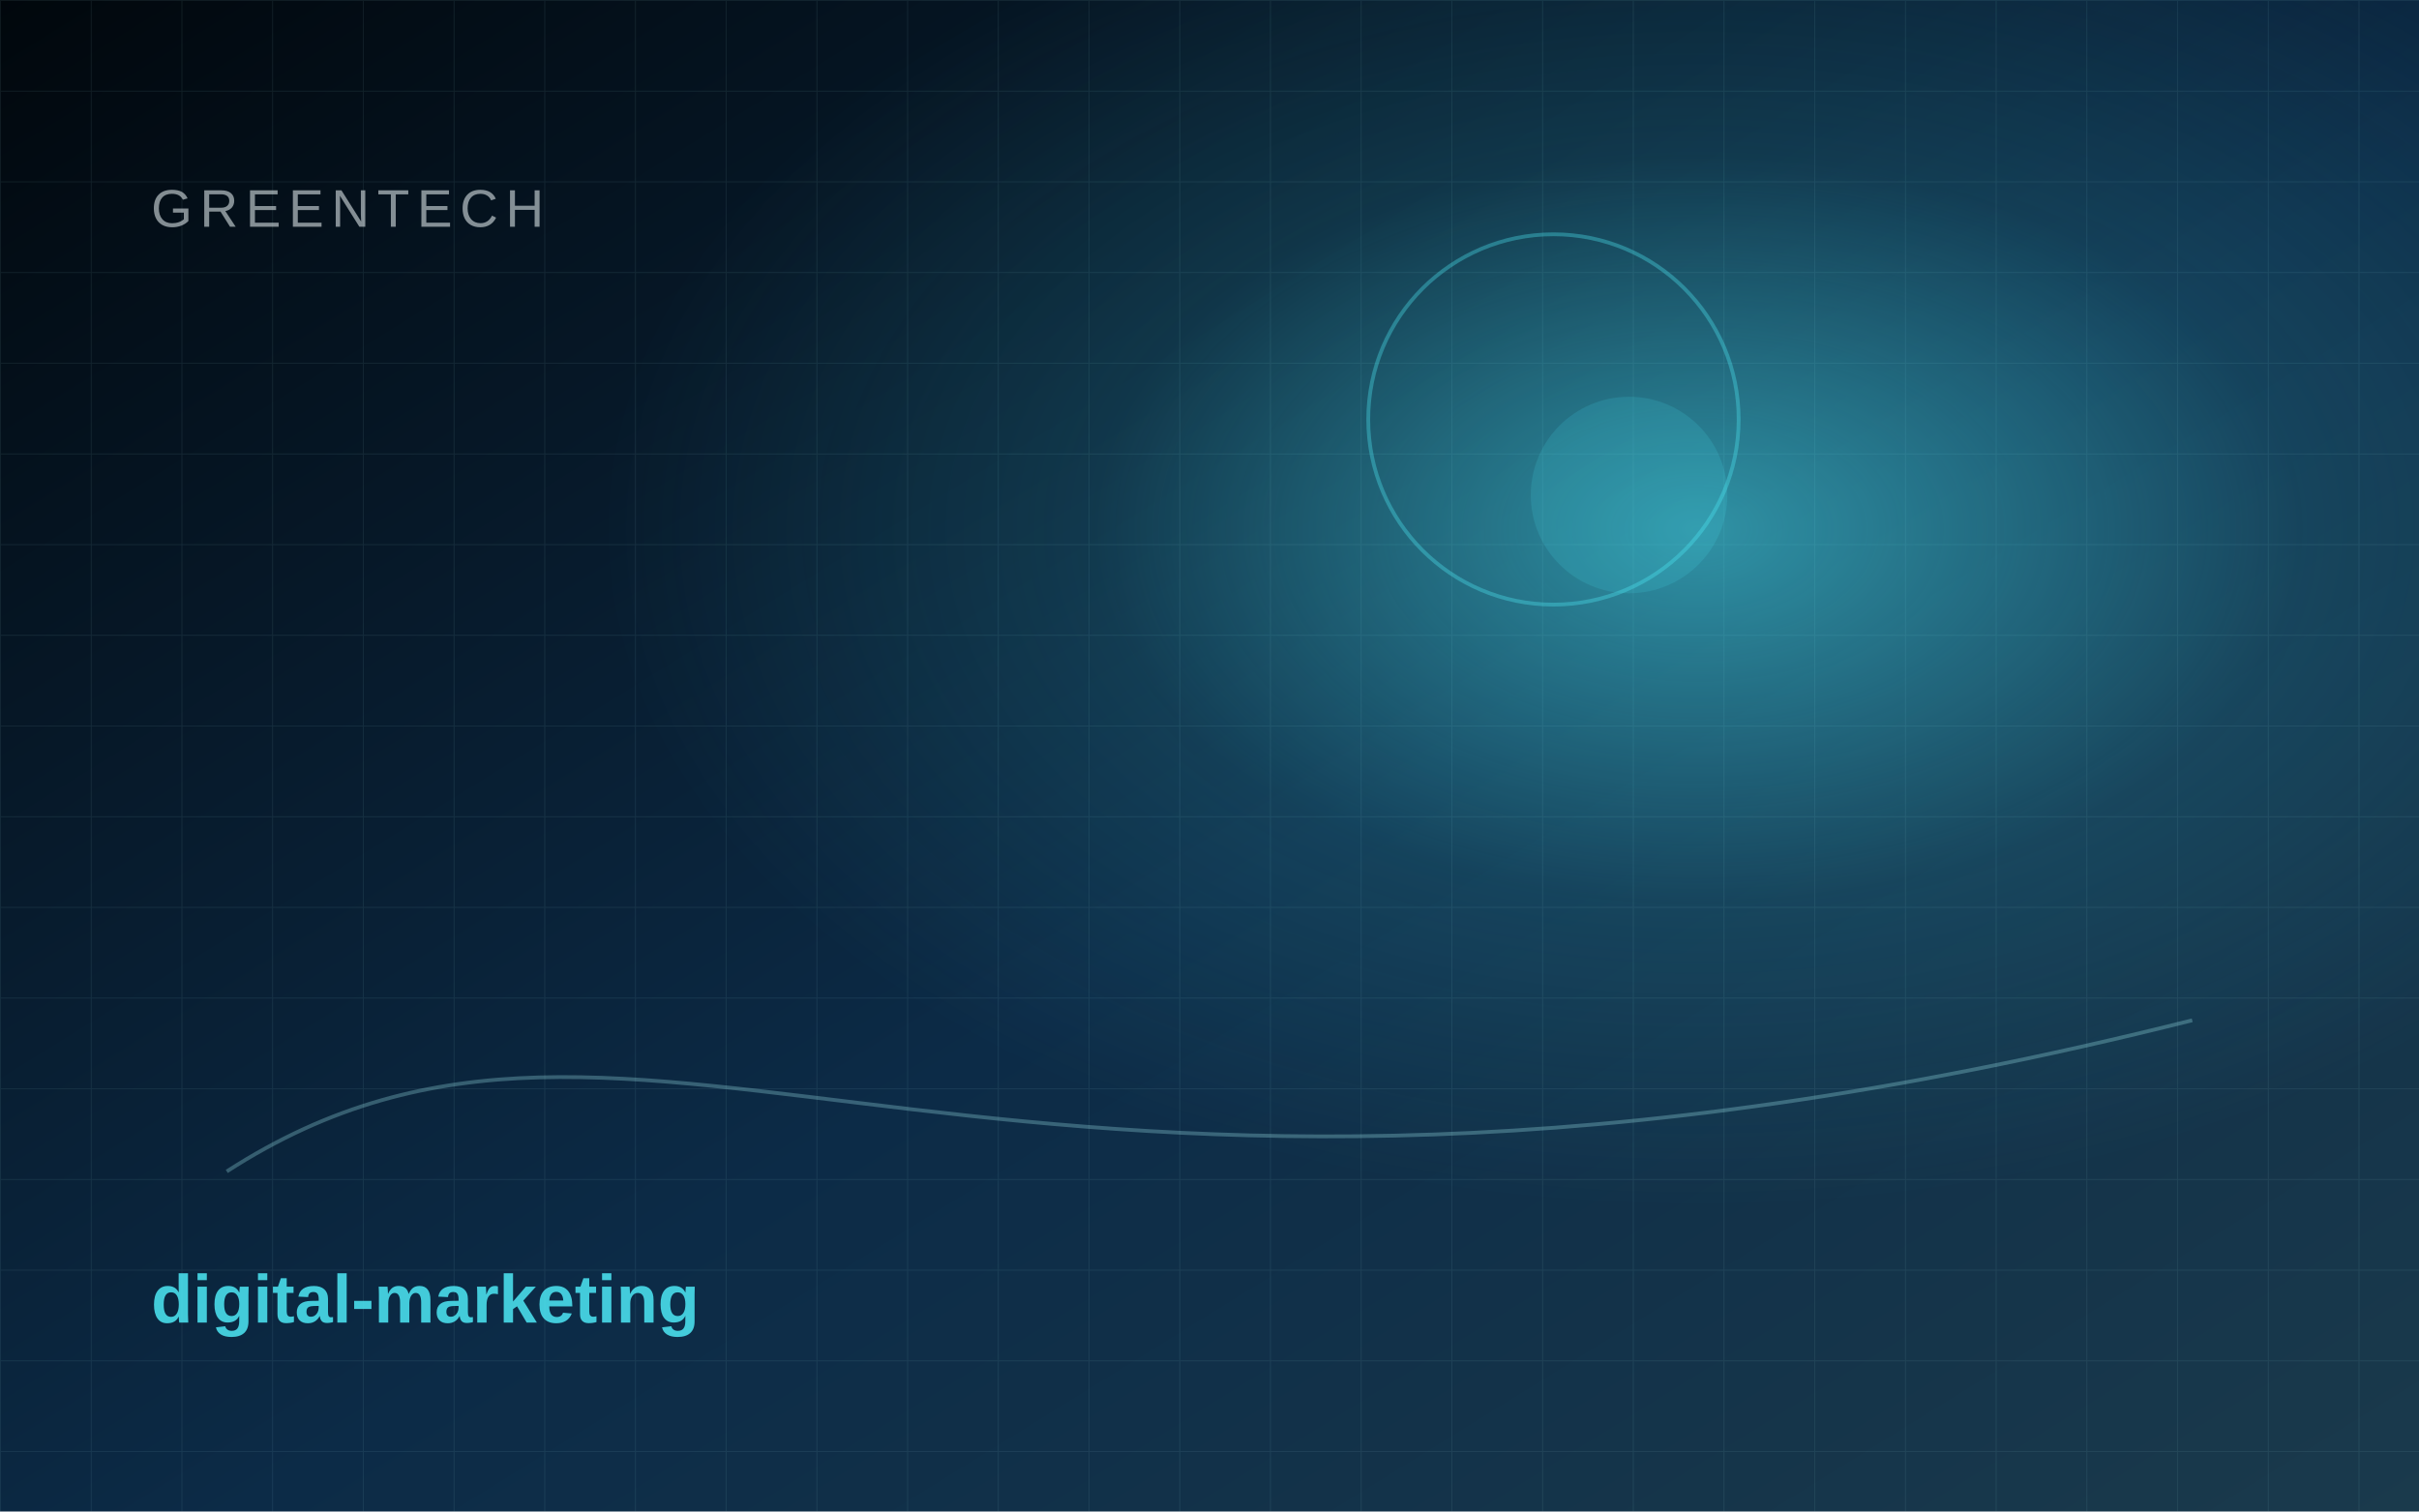
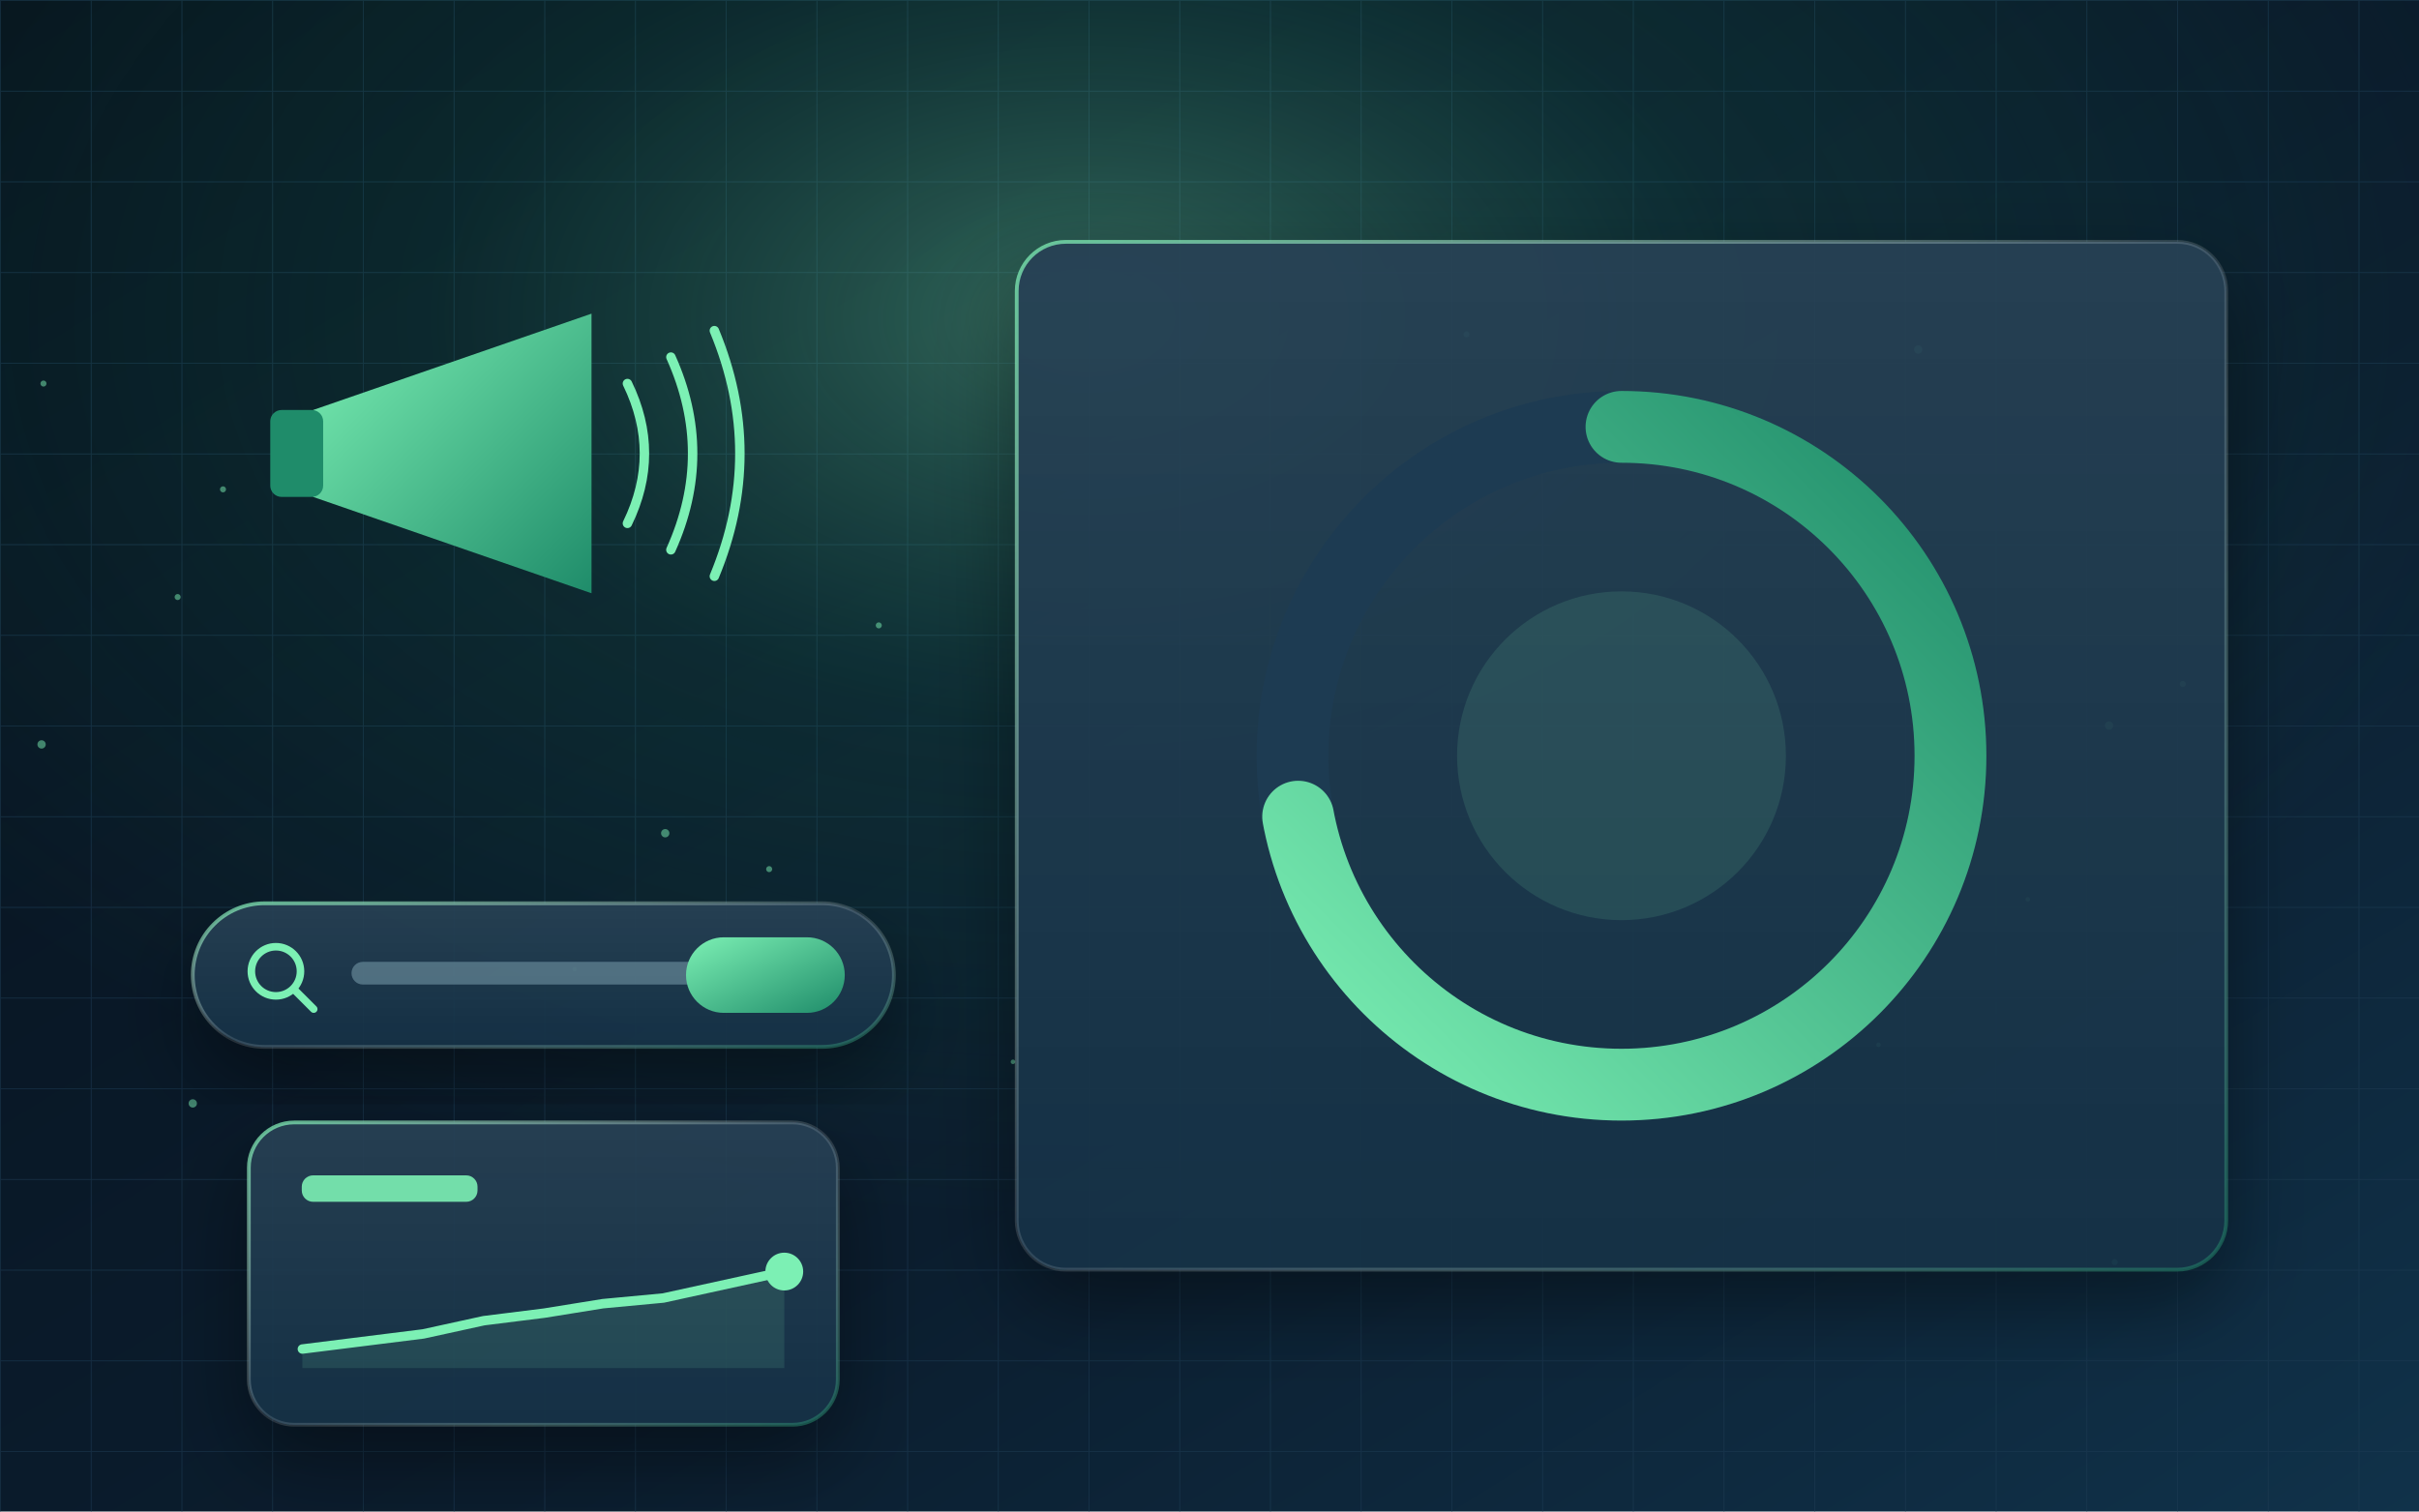
- <svg xmlns="http://www.w3.org/2000/svg" width="1280" height="800" viewBox="0 0 1280 800" role="img">
+ <svg xmlns="http://www.w3.org/2000/svg" viewBox="0 0 1280 800" width="1280" height="800" role="img" aria-label="Digital Marketing — service cover illustration">
  <defs>
-     <linearGradient id="bg" x1="0" y1="0" x2="1" y2="1">
-       <stop offset="0%" stop-color="#01070C" />
-       <stop offset="55%" stop-color="#0C2B47" />
-       <stop offset="100%" stop-color="#1A3A4C" />
+     <linearGradient id="g96256bg" x1="0" y1="0" x2="1" y2="1">
+       <stop offset="0" stop-color="#06111c" />
+       <stop offset=".6" stop-color="#0b1d2e" />
+       <stop offset="1" stop-color="#10324a" />
    </linearGradient>
-     <radialGradient id="glow" cx="70%" cy="35%" r="45%">
-       <stop offset="0%" stop-color="#4DE8F4" stop-opacity="0.55" />
-       <stop offset="55%" stop-color="#4DE8F4" stop-opacity="0.12" />
-       <stop offset="100%" stop-color="#4DE8F4" stop-opacity="0" />
+     <radialGradient id="g96256glow" cx="0.45" cy="0.21" r=".6">
+       <stop offset="0" stop-color="#7cf0b4" stop-opacity=".38" />
+       <stop offset=".45" stop-color="#1f8c6a" stop-opacity=".16" />
+       <stop offset="1" stop-color="#1f8c6a" stop-opacity="0" />
    </radialGradient>
-     <pattern id="grid" width="48" height="48" patternUnits="userSpaceOnUse">
-       <path d="M48 0H0V48" fill="none" stroke="#A8F4F8" stroke-opacity="0.08" stroke-width="1" />
+     <linearGradient id="g96256acc" x1="0" y1="0" x2="1" y2="1">
+       <stop offset="0" stop-color="#7cf0b4" />
+       <stop offset="1" stop-color="#1f8c6a" />
+     </linearGradient>
+     <linearGradient id="g96256glass" x1="0" y1="0" x2="0" y2="1">
+       <stop offset="0" stop-color="#ffffff" stop-opacity=".10" />
+       <stop offset="1" stop-color="#ffffff" stop-opacity=".03" />
+     </linearGradient>
+     <linearGradient id="g96256edge" x1="0" y1="0" x2="1" y2="1">
+       <stop offset="0" stop-color="#7cf0b4" stop-opacity=".75" />
+       <stop offset=".5" stop-color="#ffffff" stop-opacity=".12" />
+       <stop offset="1" stop-color="#1f8c6a" stop-opacity=".5" />
+     </linearGradient>
+     <pattern id="g96256grid" width="48" height="48" patternUnits="userSpaceOnUse">
+       <path d="M48 0H0V48" fill="none" stroke="#1d3b52" stroke-width="1" opacity=".55" />
    </pattern>
+     <filter id="g96256soft" x="-30%" y="-30%" width="160%" height="160%">
+       <feGaussianBlur stdDeviation="18" />
+     </filter>
+     <filter id="g96256shadow" x="-20%" y="-20%" width="140%" height="160%">
+       <feDropShadow dx="0" dy="18" stdDeviation="22" flood-color="#000" flood-opacity=".45" />
+     </filter>
  </defs>
-   <rect width="1280" height="800" fill="url(#bg)" />
-   <rect width="1280" height="800" fill="url(#grid)" />
-   <rect width="1280" height="800" fill="url(#glow)" />
-   <circle cx="822" cy="222" r="98" fill="none" stroke="#4DE8F4" stroke-opacity="0.35" stroke-width="2" />
-   <circle cx="862" cy="262" r="52" fill="#4DE8F4" fill-opacity="0.14" />
-   <path d="M120 620 C340 478, 520 701, 1160 540" fill="none" stroke="#A8F4F8" stroke-opacity="0.28" stroke-width="2" />
-   <text x="80" y="120" fill="#EDF6F8" fill-opacity="0.55" font-family="Segoe UI, Arial, sans-serif" font-size="28" letter-spacing="4">GREENTECH</text>
-   <text x="80" y="700" fill="#4DE8F4" fill-opacity="0.85" font-family="Segoe UI, Arial, sans-serif" font-size="36" font-weight="600">digital-marketing</text>
+   <style>
+ @media (prefers-reduced-motion: no-preference){
+ .fl{animation:fl 7s ease-in-out infinite}.fl2{animation:fl 9s ease-in-out -3s infinite}
+ .pu{animation:pu 4s ease-in-out infinite}.da{stroke-dasharray:10 14;animation:da 6s linear infinite}
+ .sp{transform-box:fill-box;transform-origin:center;animation:sp 24s linear infinite}
+ @keyframes fl{0%,100%{transform:translateY(0)}50%{transform:translateY(-14px)}}
+ @keyframes pu{0%,100%{opacity:.35}50%{opacity:1}}
+ @keyframes da{to{stroke-dashoffset:-240}}
+ @keyframes sp{to{transform:rotate(360deg)}}}
+ </style>
+   <rect width="1280" height="800" fill="url(#g96256bg)" />
+   <rect width="1280" height="800" fill="url(#g96256grid)" />
+   <rect width="1280" height="800" fill="url(#g96256glow)" />
+   <circle cx="352" cy="441" r="2.2" fill="#7cf0b4" opacity=".5" class="pu" />
+   <circle cx="776" cy="177" r="1.6" fill="#7cf0b4" opacity=".5" class="pu" />
+   <circle cx="1015" cy="185" r="2.2" fill="#7cf0b4" opacity=".5" class="pu" />
+   <circle cx="1155" cy="362" r="1.6" fill="#7cf0b4" opacity=".5" />
+   <circle cx="102" cy="584" r="2.2" fill="#7cf0b4" opacity=".5" />
+   <circle cx="994" cy="553" r="1.2" fill="#7cf0b4" opacity=".5" class="pu" />
+   <circle cx="304" cy="513" r="1.2" fill="#7cf0b4" opacity=".5" class="pu" />
+   <circle cx="23" cy="203" r="1.6" fill="#7cf0b4" opacity=".5" />
+   <circle cx="1116" cy="384" r="2.2" fill="#7cf0b4" opacity=".5" />
+   <circle cx="465" cy="331" r="1.6" fill="#7cf0b4" opacity=".5" />
+   <circle cx="22" cy="394" r="2.2" fill="#7cf0b4" opacity=".5" />
+   <circle cx="536" cy="562" r="1.2" fill="#7cf0b4" opacity=".5" />
+   <circle cx="118" cy="259" r="1.6" fill="#7cf0b4" opacity=".5" class="pu" />
+   <circle cx="407" cy="460" r="1.6" fill="#7cf0b4" opacity=".5" class="pu" />
+   <circle cx="1119" cy="668" r="1.6" fill="#7cf0b4" opacity=".5" class="pu" />
+   <circle cx="94" cy="316" r="1.6" fill="#7cf0b4" opacity=".5" class="pu" />
+   <circle cx="1073" cy="476" r="1.2" fill="#7cf0b4" opacity=".5" class="pu" />
+   <g class="fl2">
+     <rect x="538" y="128" width="640" height="544" rx="26" fill="#0f2a40" opacity=".92" filter="url(#g96256shadow)" />
+     <rect x="538" y="128" width="640" height="544" rx="26" fill="url(#g96256glass)" stroke="url(#g96256edge)" stroke-width="2" />
+   </g>
+   <g class="fl2">
+     <circle cx="858.0" cy="400.0" r="174.08" fill="none" stroke="#1d3b52" stroke-width="38" />
+     <circle cx="858.0" cy="400.0" r="174.08" fill="none" stroke="url(#g96256acc)" stroke-width="38" stroke-linecap="round" stroke-dasharray="788 1094" transform="rotate(-90 858.0 400.0)" />
+     <circle cx="858.0" cy="400.0" r="87" fill="#7cf0b4" opacity=".12" />
+   </g>
+   <g class="fl">
+     <path d="M165.66 217 L313 166 V314 L165.66 263Z" fill="url(#g96256acc)" />
+     <rect x="143" y="217" width="28" height="46" rx="6" fill="#1f8c6a" />
+     <path d="M332 203 Q350 240.0 332 277" fill="none" stroke="#7cf0b4" stroke-width="5" stroke-linecap="round" class="pu" />
+     <path d="M355 189 Q378 240.0 355 291" fill="none" stroke="#7cf0b4" stroke-width="5" stroke-linecap="round" class="pu" />
+     <path d="M378 175 Q405 240.0 378 305" fill="none" stroke="#7cf0b4" stroke-width="5" stroke-linecap="round" class="pu" />
+   </g>
+   <g transform="translate(102 478.08) scale(1.00)">
+     <g class="fl">
+       <g>
+         <rect x="0" y="0" width="371.0" height="76" rx="38" fill="#0f2a40" opacity=".92" filter="url(#g96256shadow)" />
+         <rect x="0" y="0" width="371.0" height="76" rx="38" fill="url(#g96256glass)" stroke="url(#g96256edge)" stroke-width="2" />
+       </g>
+       <circle cx="44" cy="36" r="13" fill="none" stroke="#7cf0b4" stroke-width="4" />
+       <line x1="54" y1="46" x2="64" y2="56" stroke="#7cf0b4" stroke-width="4" stroke-linecap="round" />
+       <rect x="84" y="31" width="204" height="12" rx="6" fill="#8fb3c2" opacity=".45" />
+       <rect x="261" y="18" width="84" height="40" rx="20" fill="url(#g96256acc)" />
+     </g>
+   </g>
+   <g class="fl2">
+     <rect x="131.68" y="594.08" width="311.64" height="160" rx="24" fill="#0f2a40" opacity=".92" filter="url(#g96256shadow)" />
+     <rect x="131.68" y="594.08" width="311.64" height="160" rx="24" fill="url(#g96256glass)" stroke="url(#g96256edge)" stroke-width="2" />
+   </g>
+   <g class="fl2">
+     <rect x="159.68" y="622.08" width="93" height="14" rx="6" fill="#7cf0b4" opacity=".9" />
+     <path d="M160 714 L192 710 L224 706 L256 699 L288 695 L319 690 L351 687 L383 680 L415 673 L415 724.08 L160 724.08Z" fill="#7cf0b4" opacity=".12" />
+     <path d="M160 714 L192 710 L224 706 L256 699 L288 695 L319 690 L351 687 L383 680 L415 673" fill="none" stroke="#7cf0b4" stroke-width="5" stroke-linecap="round" stroke-linejoin="round" />
+     <circle cx="415" cy="673" r="10" fill="#7cf0b4" class="pu" />
+   </g>
</svg>
